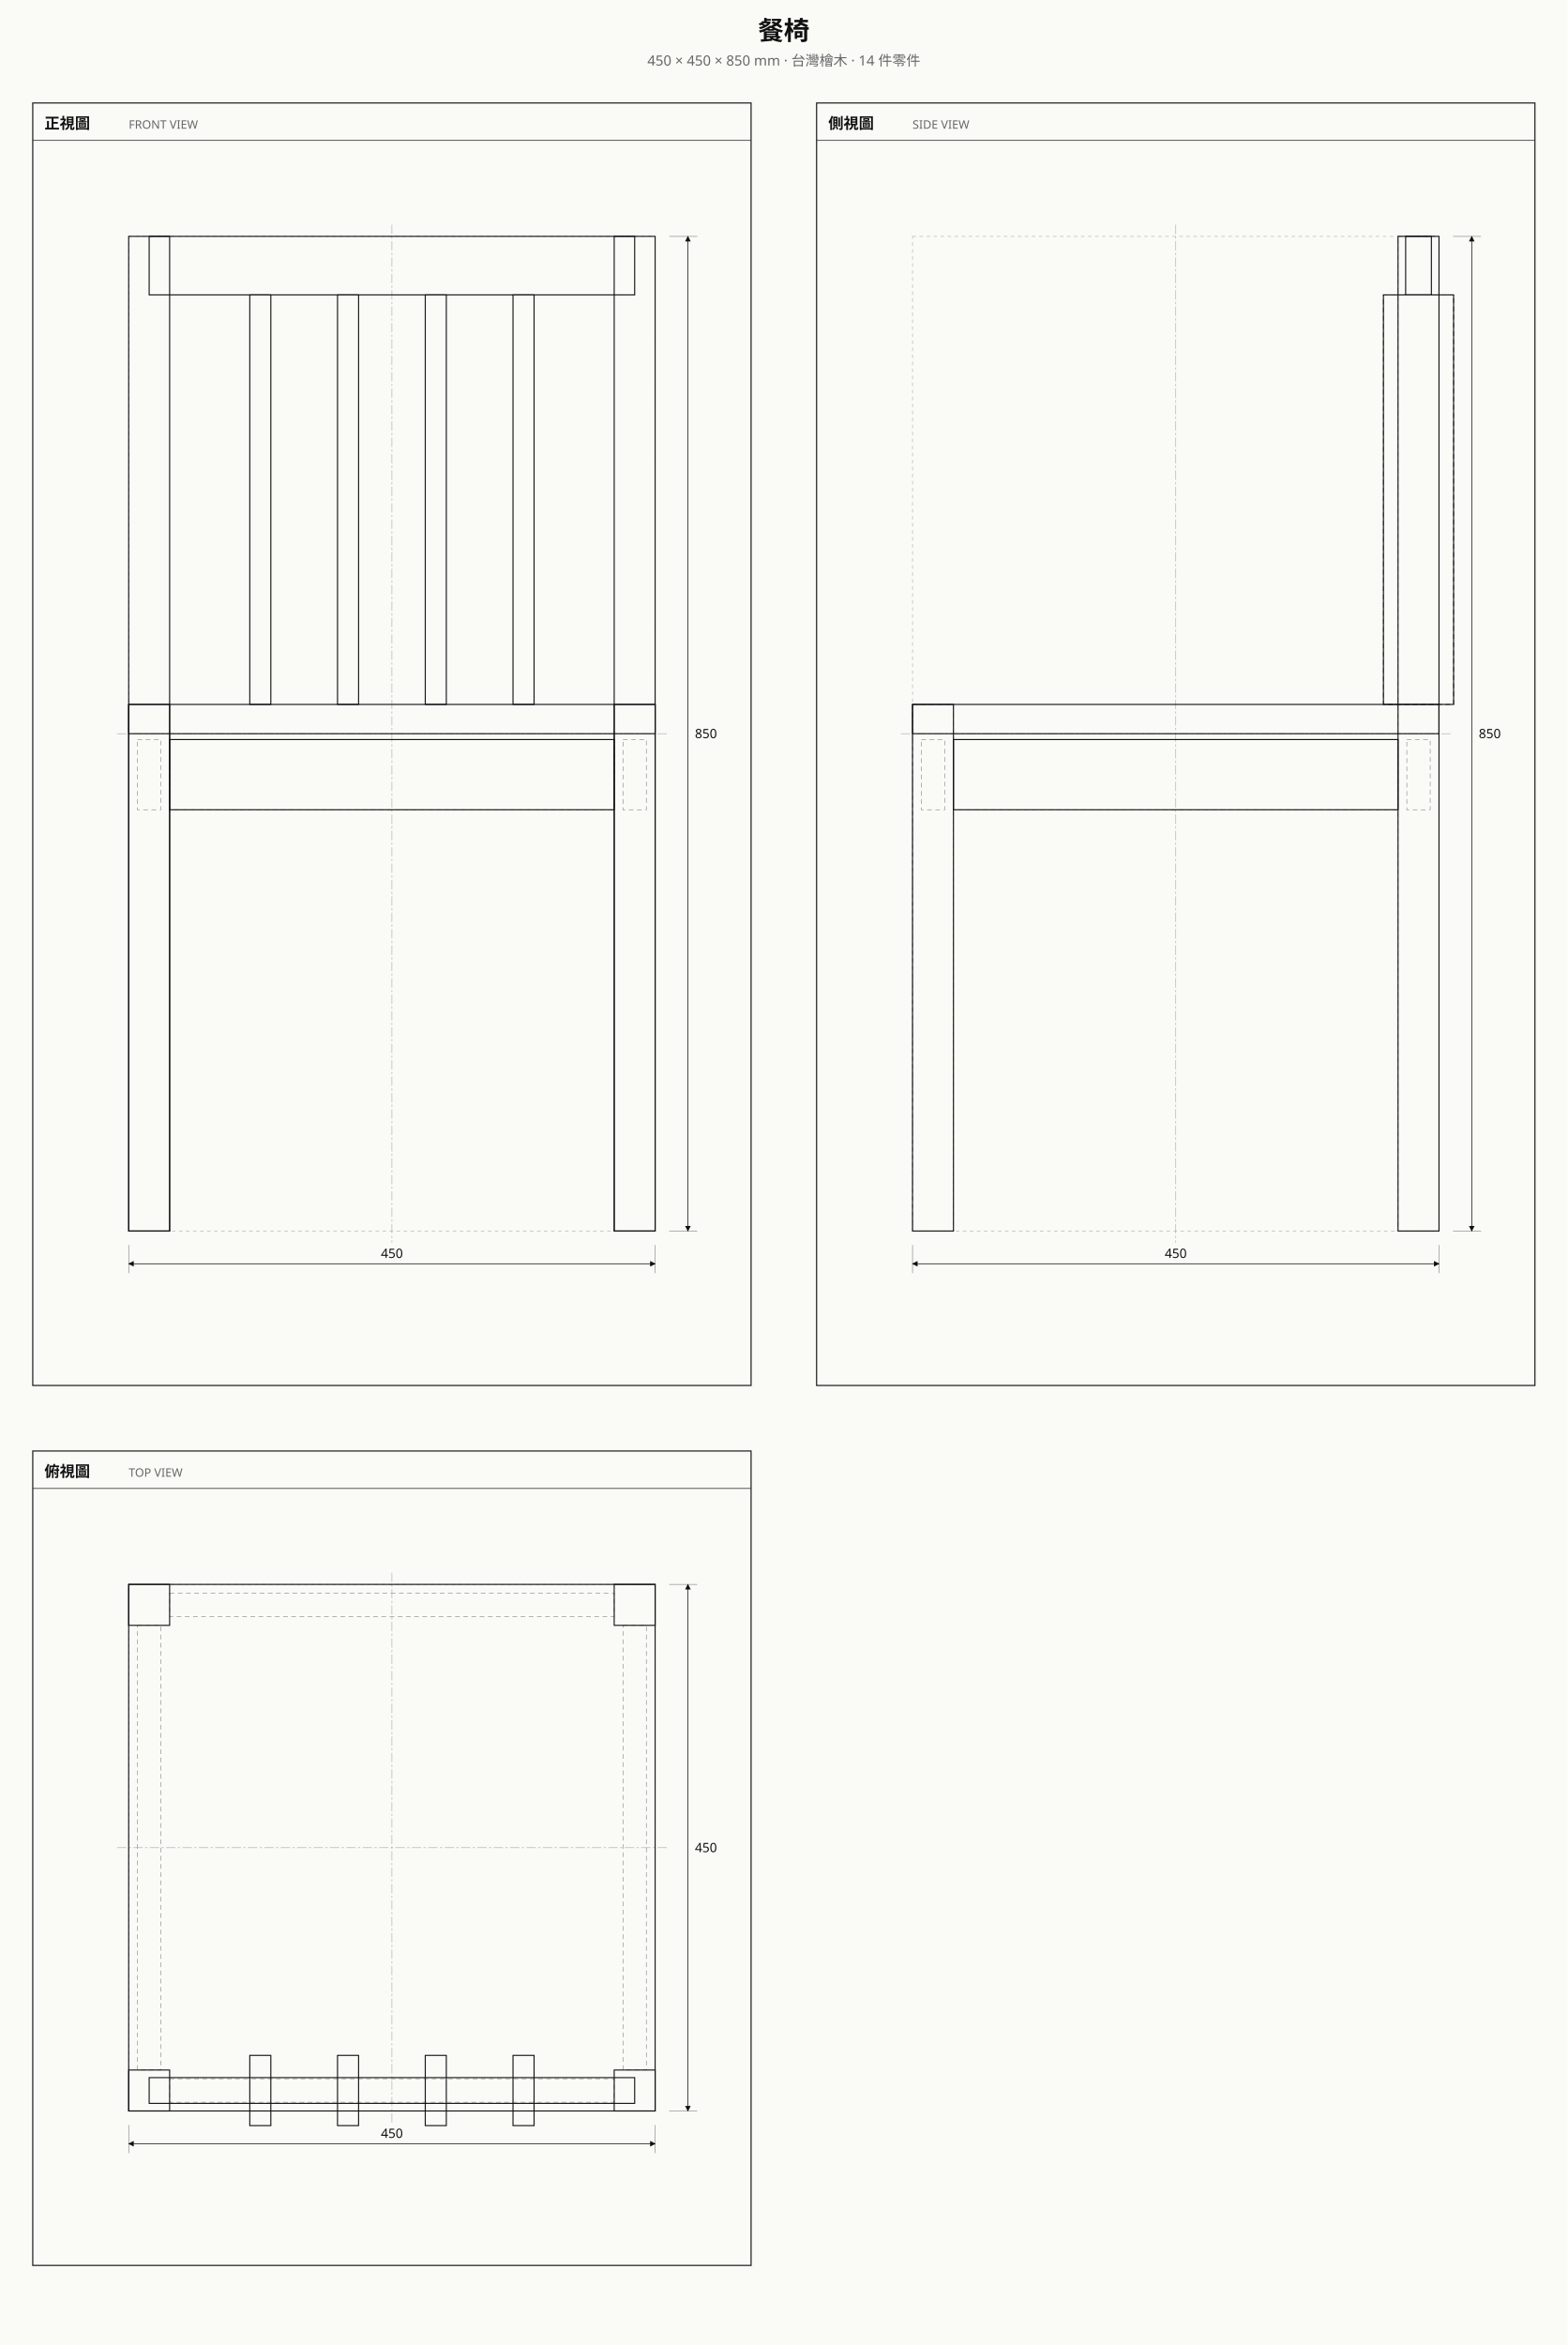
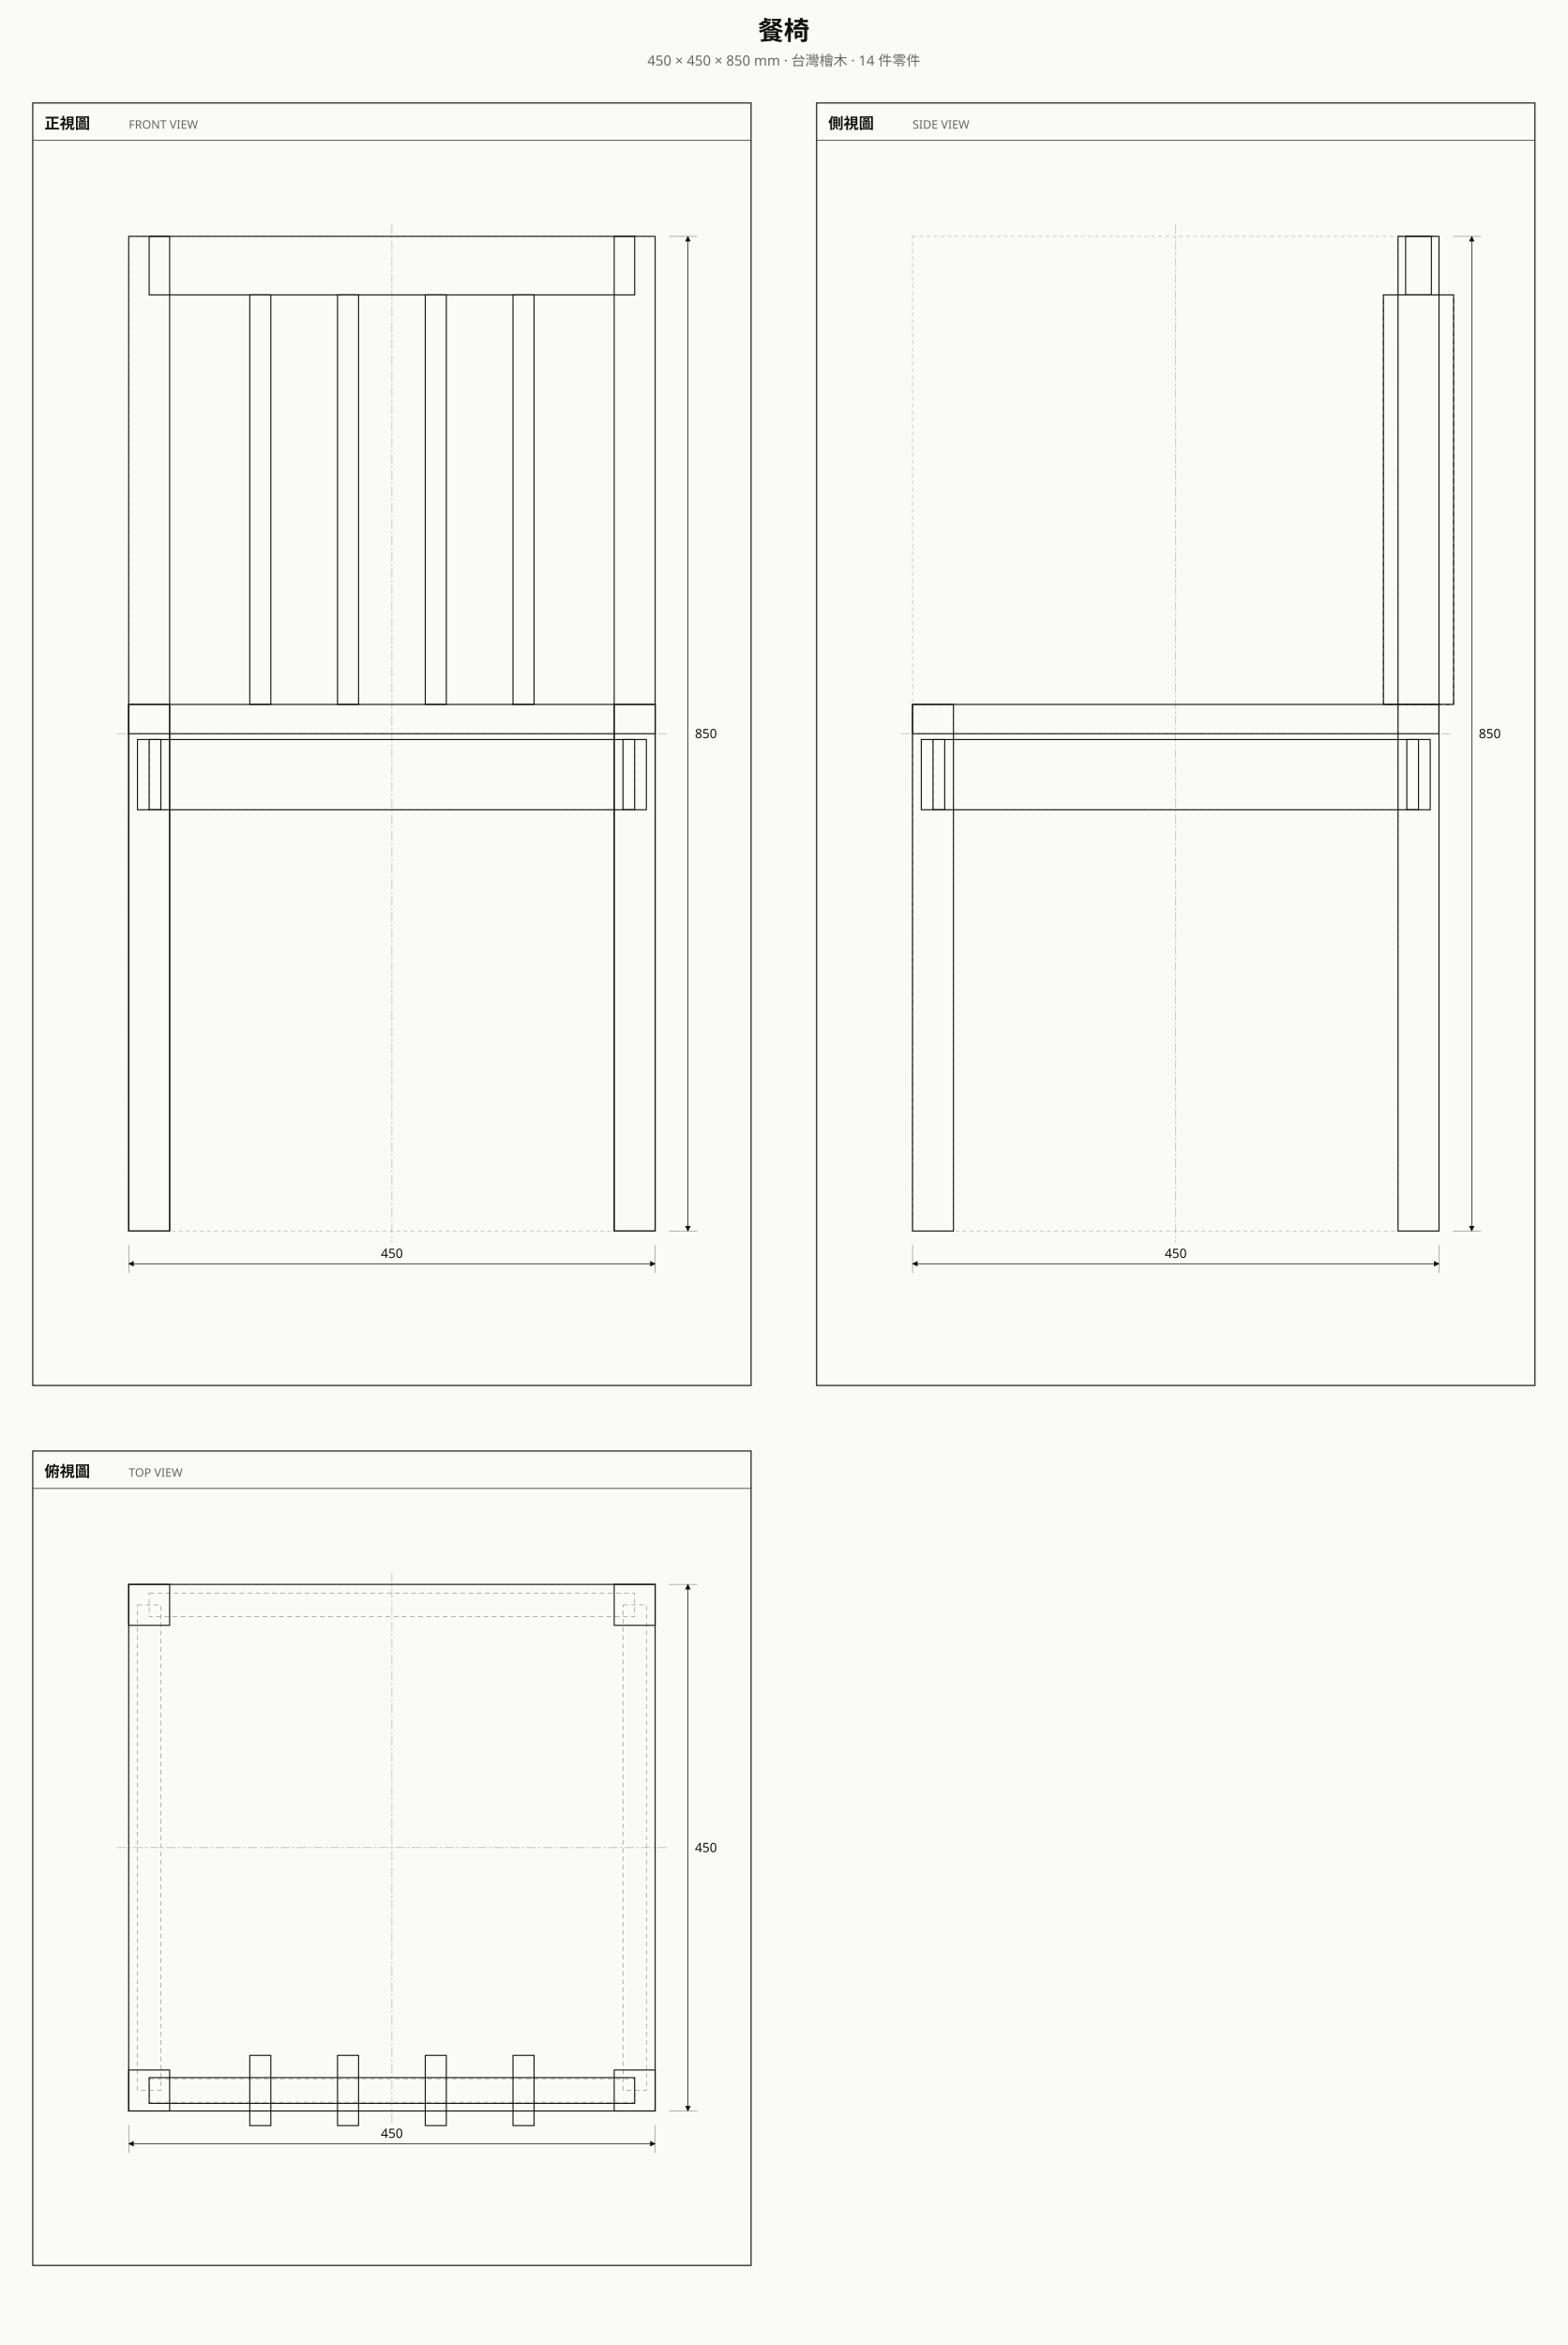
<svg xmlns="http://www.w3.org/2000/svg" viewBox="-20 -10 1340 2004" width="1340">
  <defs>
    <marker id="arr-front" viewBox="0 0 10 10" refX="9" refY="5" markerWidth="8" markerHeight="8" orient="auto-start-reverse">
      <path d="M 0 0 L 10 5 L 0 10 z" fill="#111" />
    </marker>
    <marker id="arr-side" viewBox="0 0 10 10" refX="9" refY="5" markerWidth="8" markerHeight="8" orient="auto-start-reverse">
      <path d="M 0 0 L 10 5 L 0 10 z" fill="#111" />
    </marker>
    <marker id="arr-top" viewBox="0 0 10 10" refX="9" refY="5" markerWidth="8" markerHeight="8" orient="auto-start-reverse">
      <path d="M 0 0 L 10 5 L 0 10 z" fill="#111" />
    </marker>
  </defs>
  <rect x="-20" y="-10" width="1340" height="2004" fill="#fafaf7" />
  <text x="650" y="24" text-anchor="middle" font-size="22" font-weight="700" fill="#111" font-family="sans-serif">餐椅</text>
  <text x="650" y="46" text-anchor="middle" font-size="12" fill="#666" font-family="sans-serif">450 × 450 × 850 mm · 台灣檜木 · 14 件零件</text>
  <g transform="translate(0, 70)">
    <g transform="translate(315.0, 972.0)">
      <rect x="-307.0" y="-964.0" width="614.0" height="1096.0" fill="none" stroke="#222" stroke-width="1" />
      <line x1="-307.0" y1="-932.0" x2="307.0" y2="-932.0" stroke="#222" stroke-width="0.6" />
      <text x="-297.0" y="-942.0" font-size="13" font-weight="700" fill="#111" font-family="sans-serif">正視圖</text>
      <text x="-225.0" y="-942.0" font-size="10" fill="#666" font-family="sans-serif">FRONT VIEW</text>
      <g stroke="#888" stroke-width="0.5" stroke-dasharray="8 2 2 2" opacity="0.7">
        <line x1="0" y1="-860.0" x2="0" y2="10.0" />
        <line x1="-235.0" y1="-425.0" x2="235.0" y2="-425.0" />
      </g>
      <rect x="-225.0" y="-850.0" width="450.0" height="850.0" fill="none" stroke="#999" stroke-dasharray="3 3" stroke-width="0.5" opacity="0.8" />
-       <rect x="-190.0" y="-420.0" width="380.0" height="60.0" fill="none" stroke="#888" stroke-width="0.5" stroke-dasharray="4 3" />
+       <rect x="-207.5" y="-420.0" width="415.0" height="60.0" fill="none" stroke="#888" stroke-width="0.5" stroke-dasharray="4 3" />
      <rect x="-207.5" y="-850.0" width="415.0" height="50.0" fill="none" stroke="#111" stroke-width="0.9" />
      <rect x="-225.0" y="-850.0" width="35.0" height="850.0" fill="none" stroke="#111" stroke-width="0.9" />
      <rect x="190.0" y="-850.0" width="35.0" height="850.0" fill="none" stroke="#111" stroke-width="0.9" />
      <rect x="-121.5" y="-800.0" width="18.0" height="350.0" fill="none" stroke="#111" stroke-width="0.9" />
      <rect x="-46.5" y="-800.0" width="18.0" height="350.0" fill="none" stroke="#111" stroke-width="0.9" />
      <rect x="28.5" y="-800.0" width="18.0" height="350.0" fill="none" stroke="#111" stroke-width="0.9" />
      <rect x="103.5" y="-800.0" width="18.0" height="350.0" fill="none" stroke="#111" stroke-width="0.9" />
-       <rect x="-217.5" y="-420.0" width="20.0" height="60.0" fill="none" stroke="#888" stroke-width="0.5" stroke-dasharray="4 3" />
-       <rect x="197.5" y="-420.0" width="20.0" height="60.0" fill="none" stroke="#888" stroke-width="0.5" stroke-dasharray="4 3" />
-       <rect x="-190.0" y="-420.0" width="380.0" height="60.0" fill="none" stroke="#111" stroke-width="0.9" />
+       <rect x="-217.5" y="-420.0" width="20.0" height="60.0" fill="none" stroke="#111" stroke-width="0.9" />
+       <rect x="197.5" y="-420.0" width="20.0" height="60.0" fill="none" stroke="#111" stroke-width="0.9" />
+       <rect x="-207.5" y="-420.0" width="415.0" height="60.0" fill="none" stroke="#111" stroke-width="0.9" />
      <rect x="-225.0" y="-450.0" width="450.0" height="25.0" fill="none" stroke="#111" stroke-width="0.9" />
      <rect x="-225.0" y="-450.0" width="35.0" height="450.0" fill="none" stroke="#111" stroke-width="0.9" />
      <rect x="190.0" y="-450.0" width="35.0" height="450.0" fill="none" stroke="#111" stroke-width="0.9" />
      <g stroke="#111" fill="#111" stroke-width="0.6" font-family="sans-serif">
        <line x1="-225.0" y1="12.0" x2="-225.0" y2="36.0" stroke-width="0.4" stroke="#666" />
        <line x1="225.0" y1="12.0" x2="225.0" y2="36.0" stroke-width="0.4" stroke="#666" />
        <line x1="-225.0" y1="28.0" x2="225.0" y2="28.0" marker-start="url(#arr-front)" marker-end="url(#arr-front)" />
        <text x="0" y="23.0" text-anchor="middle" font-size="11" stroke="none">450</text>
      </g>
      <g stroke="#111" fill="#111" stroke-width="0.6" font-family="sans-serif">
        <line x1="237.0" y1="-850.0" x2="261.0" y2="-850.0" stroke-width="0.4" stroke="#666" />
        <line x1="237.0" y1="0.0" x2="261.0" y2="0.0" stroke-width="0.4" stroke="#666" />
        <line x1="253.0" y1="-850.0" x2="253.0" y2="0.0" marker-start="url(#arr-front)" marker-end="url(#arr-front)" />
        <text x="259.0" y="-425.0" text-anchor="start" dominant-baseline="middle" font-size="11" stroke="none">850</text>
      </g>
    </g>
    <g transform="translate(670, 0)">
      <g transform="translate(315.0, 972.0)">
        <rect x="-307.0" y="-964.0" width="614.0" height="1096.0" fill="none" stroke="#222" stroke-width="1" />
        <line x1="-307.0" y1="-932.0" x2="307.0" y2="-932.0" stroke="#222" stroke-width="0.6" />
        <text x="-297.0" y="-942.0" font-size="13" font-weight="700" fill="#111" font-family="sans-serif">側視圖</text>
        <text x="-225.0" y="-942.0" font-size="10" fill="#666" font-family="sans-serif">SIDE VIEW</text>
        <g stroke="#888" stroke-width="0.5" stroke-dasharray="8 2 2 2" opacity="0.7">
          <line x1="0" y1="-860.0" x2="0" y2="10.0" />
          <line x1="-235.0" y1="-425.0" x2="235.0" y2="-425.0" />
        </g>
        <rect x="-225.0" y="-850.0" width="450.0" height="850.0" fill="none" stroke="#999" stroke-dasharray="3 3" stroke-width="0.5" opacity="0.8" />
-         <rect x="-190.0" y="-420.0" width="380.0" height="60.0" fill="none" stroke="#888" stroke-width="0.5" stroke-dasharray="4 3" />
+         <rect x="-207.5" y="-420.0" width="415.0" height="60.0" fill="none" stroke="#888" stroke-width="0.5" stroke-dasharray="4 3" />
        <rect x="-225.0" y="-450.0" width="35.0" height="450.0" fill="none" stroke="#888" stroke-width="0.5" stroke-dasharray="4 3" />
        <rect x="190.0" y="-850.0" width="35.0" height="850.0" fill="none" stroke="#888" stroke-width="0.5" stroke-dasharray="4 3" />
        <rect x="177.5" y="-800.0" width="60.0" height="350.0" fill="none" stroke="#888" stroke-width="0.5" stroke-dasharray="4 3" />
        <rect x="177.5" y="-800.0" width="60.0" height="350.0" fill="none" stroke="#888" stroke-width="0.5" stroke-dasharray="4 3" />
        <rect x="177.5" y="-800.0" width="60.0" height="350.0" fill="none" stroke="#888" stroke-width="0.5" stroke-dasharray="4 3" />
        <rect x="177.5" y="-800.0" width="60.0" height="350.0" fill="none" stroke="#111" stroke-width="0.9" />
-         <rect x="-217.5" y="-420.0" width="20.0" height="60.0" fill="none" stroke="#888" stroke-width="0.5" stroke-dasharray="4 3" />
-         <rect x="197.5" y="-420.0" width="20.0" height="60.0" fill="none" stroke="#888" stroke-width="0.5" stroke-dasharray="4 3" />
+         <rect x="-217.5" y="-420.0" width="20.0" height="60.0" fill="none" stroke="#111" stroke-width="0.9" />
+         <rect x="197.5" y="-420.0" width="20.0" height="60.0" fill="none" stroke="#111" stroke-width="0.9" />
        <rect x="196.5" y="-850.0" width="22.0" height="50.0" fill="none" stroke="#111" stroke-width="0.9" />
-         <rect x="-190.0" y="-420.0" width="380.0" height="60.0" fill="none" stroke="#111" stroke-width="0.9" />
+         <rect x="-207.5" y="-420.0" width="415.0" height="60.0" fill="none" stroke="#111" stroke-width="0.9" />
        <rect x="-225.0" y="-450.0" width="450.0" height="25.0" fill="none" stroke="#111" stroke-width="0.9" />
        <rect x="-225.0" y="-450.0" width="35.0" height="450.0" fill="none" stroke="#111" stroke-width="0.9" />
        <rect x="190.0" y="-850.0" width="35.0" height="850.0" fill="none" stroke="#111" stroke-width="0.9" />
        <g stroke="#111" fill="#111" stroke-width="0.6" font-family="sans-serif">
          <line x1="-225.0" y1="12.0" x2="-225.0" y2="36.0" stroke-width="0.4" stroke="#666" />
          <line x1="225.0" y1="12.0" x2="225.0" y2="36.0" stroke-width="0.4" stroke="#666" />
          <line x1="-225.0" y1="28.0" x2="225.0" y2="28.0" marker-start="url(#arr-side)" marker-end="url(#arr-side)" />
          <text x="0" y="23.0" text-anchor="middle" font-size="11" stroke="none">450</text>
        </g>
        <g stroke="#111" fill="#111" stroke-width="0.6" font-family="sans-serif">
          <line x1="237.0" y1="-850.0" x2="261.0" y2="-850.0" stroke-width="0.4" stroke="#666" />
          <line x1="237.0" y1="0.0" x2="261.0" y2="0.0" stroke-width="0.4" stroke="#666" />
          <line x1="253.0" y1="-850.0" x2="253.0" y2="0.0" marker-start="url(#arr-side)" marker-end="url(#arr-side)" />
          <text x="259.0" y="-425.0" text-anchor="start" dominant-baseline="middle" font-size="11" stroke="none">850</text>
        </g>
      </g>
    </g>
    <g transform="translate(0, 1152)">
      <g transform="translate(315.0, 347.0)">
        <rect x="-307.0" y="-339.0" width="614.0" height="696.0" fill="none" stroke="#222" stroke-width="1" />
        <line x1="-307.0" y1="-307.0" x2="307.0" y2="-307.0" stroke="#222" stroke-width="0.6" />
        <text x="-297.0" y="-317.0" font-size="13" font-weight="700" fill="#111" font-family="sans-serif">俯視圖</text>
        <text x="-225.0" y="-317.0" font-size="10" fill="#666" font-family="sans-serif">TOP VIEW</text>
        <g stroke="#888" stroke-width="0.5" stroke-dasharray="8 2 2 2" opacity="0.7">
          <line x1="0" y1="-235.0" x2="0" y2="235.0" />
          <line x1="-235.0" y1="0.0" x2="235.0" y2="0.0" />
        </g>
        <rect x="-225.0" y="-225.0" width="450.0" height="450.0" fill="none" stroke="#999" stroke-dasharray="3 3" stroke-width="0.5" opacity="0.8" />
-         <rect x="-190.0" y="-217.5" width="380.0" height="20.0" fill="none" stroke="#888" stroke-width="0.5" stroke-dasharray="4 3" />
-         <rect x="-190.0" y="197.5" width="380.0" height="20.0" fill="none" stroke="#888" stroke-width="0.5" stroke-dasharray="4 3" />
-         <rect x="-217.5" y="-190.0" width="20.0" height="380.0" fill="none" stroke="#888" stroke-width="0.5" stroke-dasharray="4 3" />
-         <rect x="197.5" y="-190.0" width="20.0" height="380.0" fill="none" stroke="#888" stroke-width="0.5" stroke-dasharray="4 3" />
+         <rect x="-207.5" y="-217.5" width="415.0" height="20.0" fill="none" stroke="#888" stroke-width="0.5" stroke-dasharray="4 3" />
+         <rect x="-207.5" y="197.5" width="415.0" height="20.0" fill="none" stroke="#888" stroke-width="0.5" stroke-dasharray="4 3" />
+         <rect x="-217.5" y="-207.5" width="20.0" height="415.0" fill="none" stroke="#888" stroke-width="0.5" stroke-dasharray="4 3" />
+         <rect x="197.5" y="-207.5" width="20.0" height="415.0" fill="none" stroke="#888" stroke-width="0.5" stroke-dasharray="4 3" />
        <rect x="-225.0" y="-225.0" width="450.0" height="450.0" fill="none" stroke="#111" stroke-width="0.9" />
        <rect x="-225.0" y="-225.0" width="35.0" height="35.0" fill="none" stroke="#111" stroke-width="0.9" />
        <rect x="190.0" y="-225.0" width="35.0" height="35.0" fill="none" stroke="#111" stroke-width="0.9" />
        <rect x="-121.5" y="177.5" width="18.0" height="60.0" fill="none" stroke="#111" stroke-width="0.9" />
        <rect x="-46.5" y="177.5" width="18.0" height="60.0" fill="none" stroke="#111" stroke-width="0.9" />
        <rect x="28.5" y="177.5" width="18.0" height="60.0" fill="none" stroke="#111" stroke-width="0.9" />
        <rect x="103.5" y="177.5" width="18.0" height="60.0" fill="none" stroke="#111" stroke-width="0.9" />
        <rect x="-225.0" y="190.0" width="35.0" height="35.0" fill="none" stroke="#111" stroke-width="0.9" />
        <rect x="190.0" y="190.0" width="35.0" height="35.0" fill="none" stroke="#111" stroke-width="0.9" />
        <rect x="-207.5" y="196.5" width="415.0" height="22.0" fill="none" stroke="#111" stroke-width="0.9" />
        <g stroke="#111" fill="#111" stroke-width="0.6" font-family="sans-serif">
          <line x1="-225.0" y1="237.0" x2="-225.0" y2="261.0" stroke-width="0.4" stroke="#666" />
          <line x1="225.0" y1="237.0" x2="225.0" y2="261.0" stroke-width="0.4" stroke="#666" />
          <line x1="-225.0" y1="253.0" x2="225.0" y2="253.0" marker-start="url(#arr-top)" marker-end="url(#arr-top)" />
          <text x="0" y="248.0" text-anchor="middle" font-size="11" stroke="none">450</text>
        </g>
        <g stroke="#111" fill="#111" stroke-width="0.6" font-family="sans-serif">
          <line x1="237.0" y1="-225.0" x2="261.0" y2="-225.0" stroke-width="0.4" stroke="#666" />
          <line x1="237.0" y1="225.0" x2="261.0" y2="225.0" stroke-width="0.4" stroke="#666" />
          <line x1="253.0" y1="-225.0" x2="253.0" y2="225.0" marker-start="url(#arr-top)" marker-end="url(#arr-top)" />
          <text x="259.0" y="0.0" text-anchor="start" dominant-baseline="middle" font-size="11" stroke="none">450</text>
        </g>
      </g>
    </g>
  </g>
</svg>
